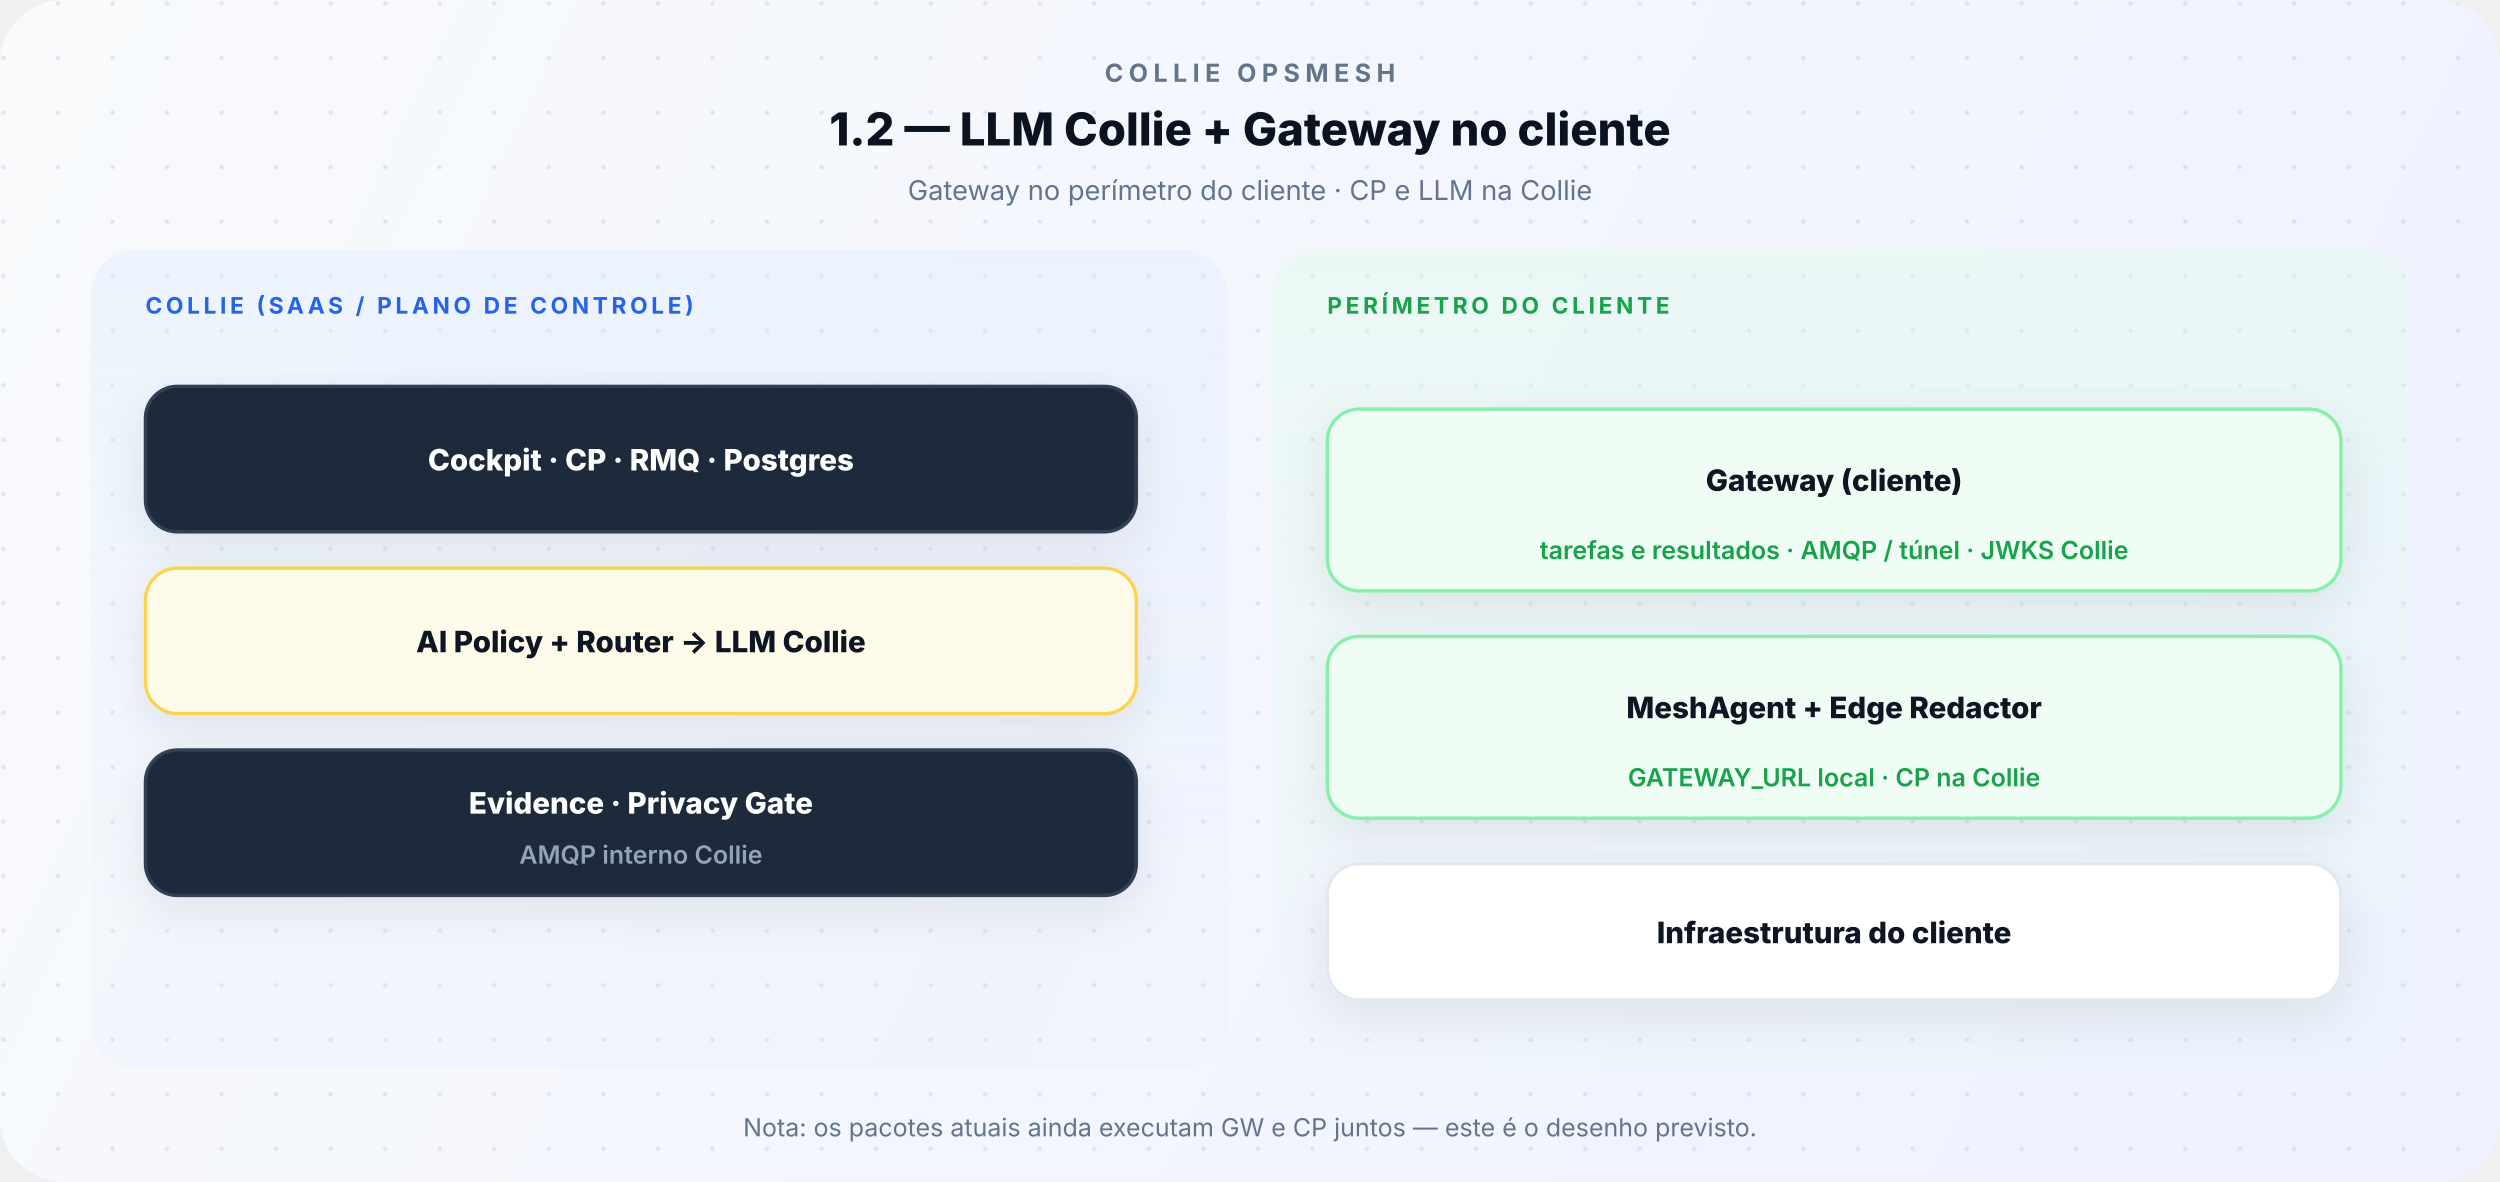
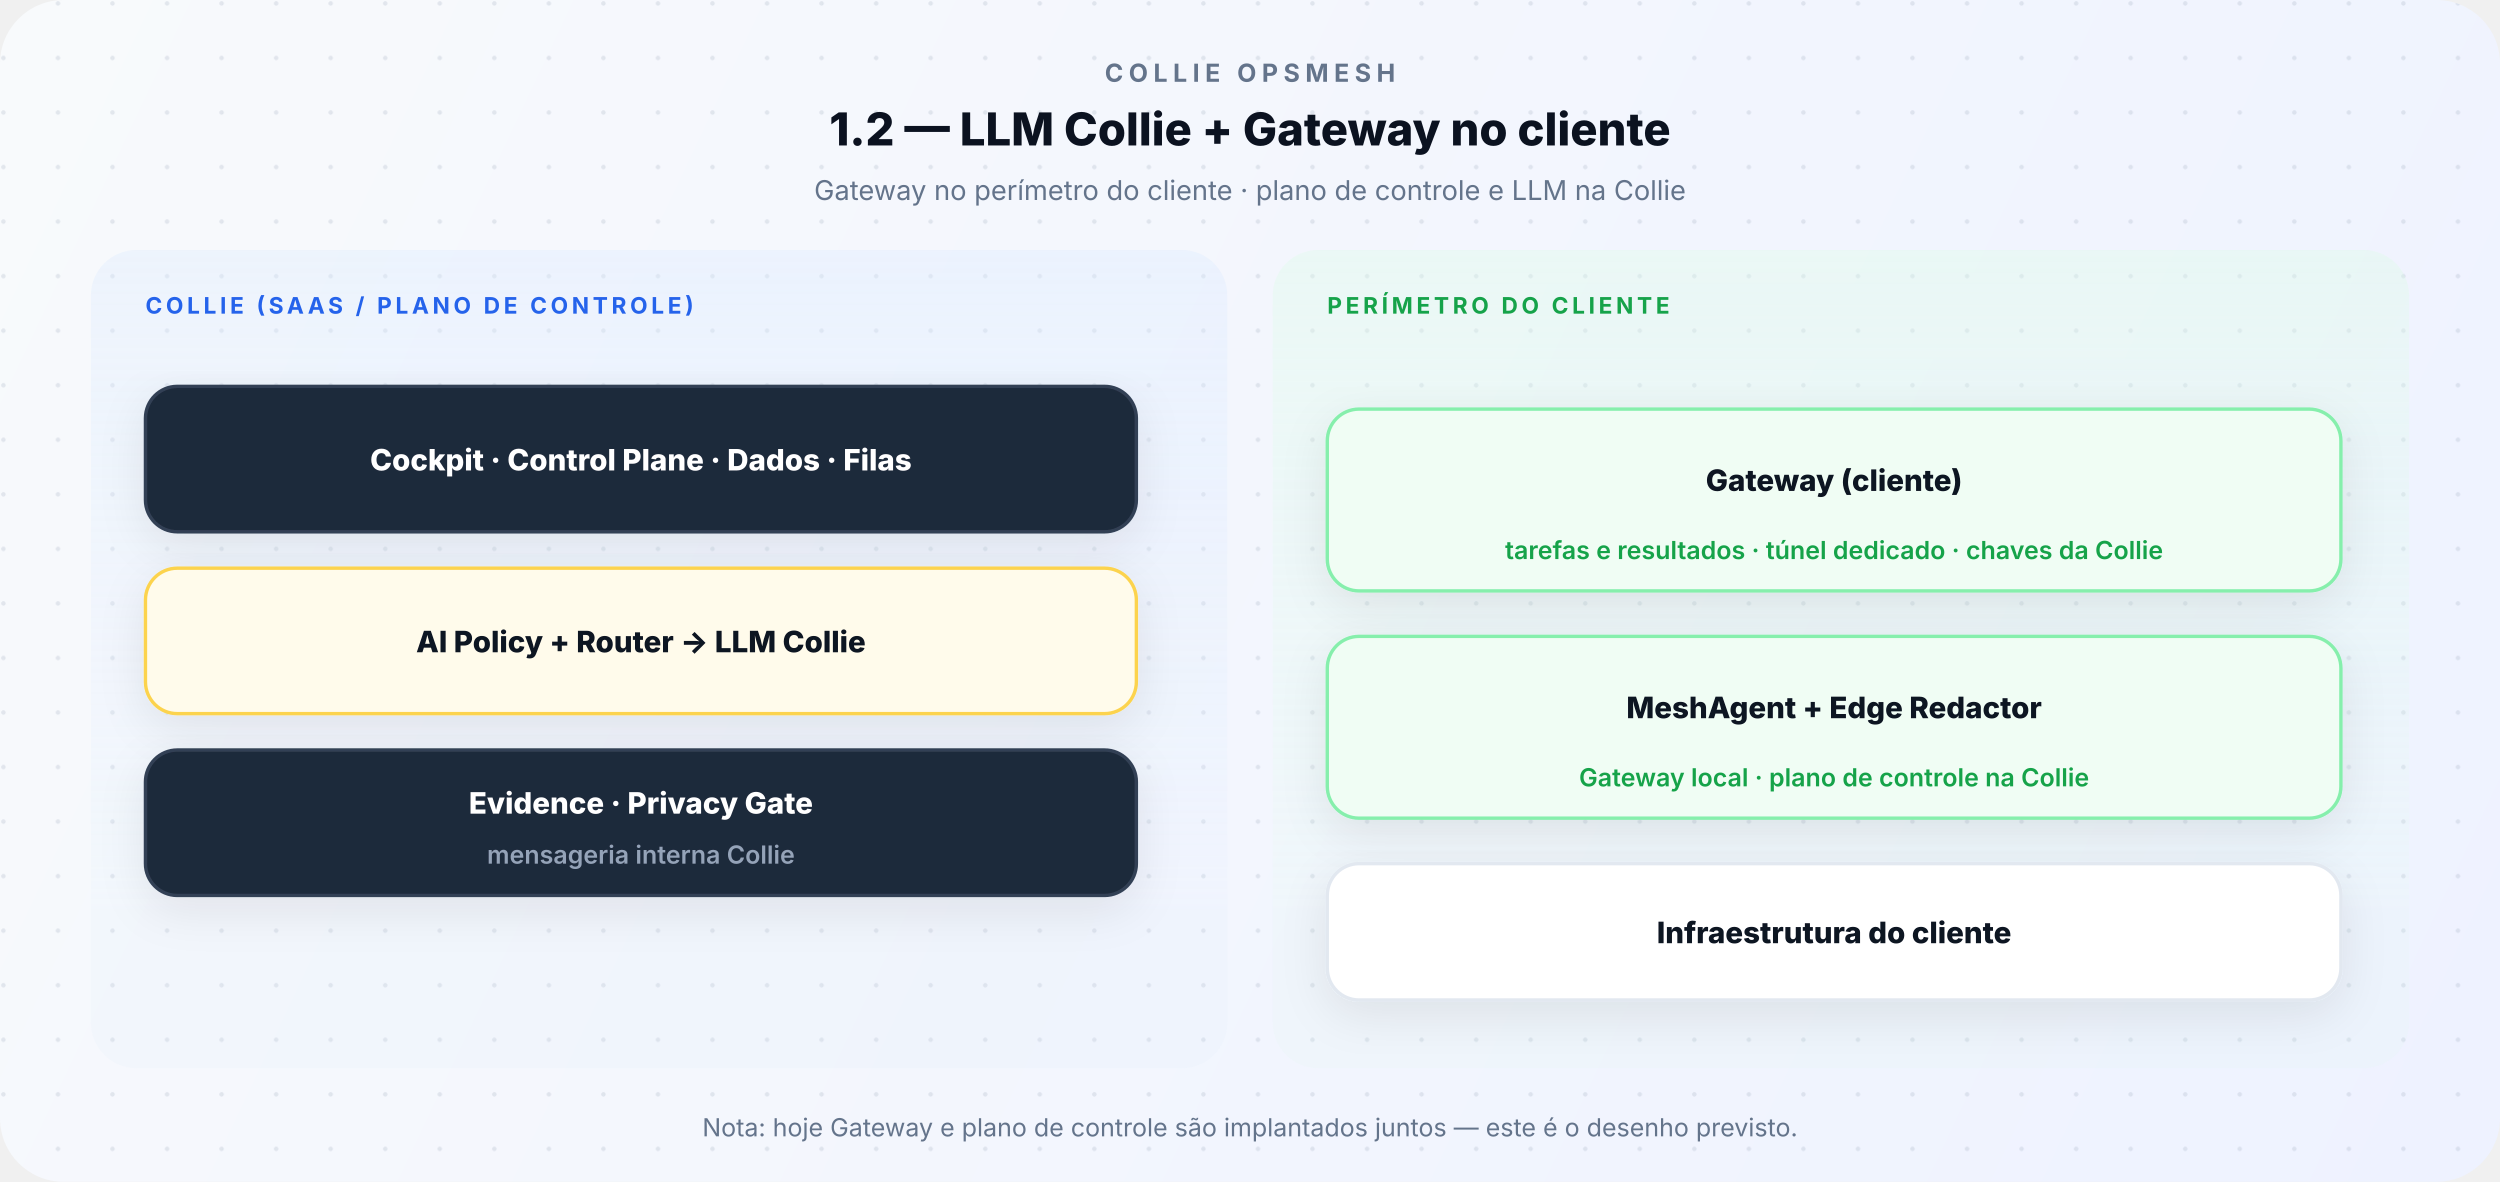
<svg xmlns="http://www.w3.org/2000/svg" width="1100" height="520" viewBox="0 0 1100 520" fill="none" role="img" aria-labelledby="t d">
  <defs>
    <linearGradient id="bg" x1="0" y1="0" x2="1100" y2="520" gradientUnits="userSpaceOnUse">
      <stop offset="0%" stop-color="#F8FAFC" />
      <stop offset="100%" stop-color="#EEF2FF" />
    </linearGradient>
    <linearGradient id="cpGrad" x1="0" y1="0" x2="500" y2="200" gradientUnits="userSpaceOnUse">
      <stop offset="0%" stop-color="#141B2D" />
      <stop offset="100%" stop-color="#0B1220" />
    </linearGradient>
    <linearGradient id="zoneCollie" x1="0" y1="0" x2="0" y2="400" gradientUnits="userSpaceOnUse">
      <stop offset="0%" stop-color="#DBEAFE" stop-opacity="0.45" />
      <stop offset="100%" stop-color="#DBEAFE" stop-opacity="0.12" />
    </linearGradient>
    <linearGradient id="zoneClient" x1="0" y1="0" x2="0" y2="400" gradientUnits="userSpaceOnUse">
      <stop offset="0%" stop-color="#DCFCE7" stop-opacity="0.45" />
      <stop offset="100%" stop-color="#DCFCE7" stop-opacity="0.12" />
    </linearGradient>
    <filter id="sh" x="-20%" y="-20%" width="140%" height="160%">
      <feDropShadow dx="0" dy="6" stdDeviation="10" flood-color="#0B1220" flood-opacity="0.08" />
    </filter>
    <marker id="arrB" markerWidth="8" markerHeight="8" refX="6" refY="3" orient="auto">
      <path d="M0 0l6 3-6 3" fill="none" stroke="#2563EB" stroke-width="1.5" />
    </marker>
    <marker id="arrG" markerWidth="8" markerHeight="8" refX="6" refY="3" orient="auto">
      <path d="M0 0l6 3-6 3" fill="none" stroke="#16A34A" stroke-width="1.5" />
    </marker>
    <pattern id="dots" width="24" height="24" patternUnits="userSpaceOnUse">
      <circle cx="1.5" cy="1.5" r="1" fill="#94A3B8" opacity="0.22" />
    </pattern>
  </defs>
  <rect width="1100" height="520" rx="28" fill="url(#bg)" />
  <rect width="1100" height="520" rx="28" fill="url(#dots)" />
  <text x="550.0" y="36" font-family="Inter,Arial,sans-serif" font-size="11" font-weight="700" fill="#64748B" text-anchor="middle" letter-spacing="2.4">COLLIE OPSMESH</text>
  <text x="550.0" y="64" font-family="Inter,Arial,sans-serif" font-size="20" font-weight="800" fill="#0B1220" text-anchor="middle">1.2 — LLM Collie + Gateway no cliente</text>
-   <text x="550.0" y="88" font-family="Inter,Arial,sans-serif" font-size="12" fill="#64748B" text-anchor="middle">Gateway no perímetro do cliente · CP e LLM na Collie</text>
+   <text x="550.0" y="88" font-family="Inter,Arial,sans-serif" font-size="12" fill="#64748B" text-anchor="middle">Gateway no perímetro do cliente · plano de controle e LLM na Collie</text>
  <rect x="40" y="110" width="500" height="360" rx="20" fill="url(#zoneCollie)" />
  <rect x="560" y="110" width="500" height="360" rx="20" fill="url(#zoneClient)" />
  <text x="64" y="138" font-family="Inter,Arial,sans-serif" font-size="10" font-weight="700" fill="#2563EB" letter-spacing="1.6">COLLIE (SAAS / PLANO DE CONTROLE)</text>
  <text x="584" y="138" font-family="Inter,Arial,sans-serif" font-size="10" font-weight="700" fill="#16A34A" letter-spacing="1.6">PERÍMETRO DO CLIENTE</text>
  <g filter="url(#sh)" font-family="Inter,Arial,sans-serif">
    <rect x="64" y="170" width="436" height="64" rx="14" fill="#1E293B" stroke="#334155" stroke-width="1.5" />
-     <text x="282.0" y="207.0" font-size="13" font-weight="800" fill="#FFFFFF" text-anchor="middle">Cockpit · CP · RMQ · Postgres</text>
+     <text x="282.0" y="207.0" font-size="13" font-weight="800" fill="#FFFFFF" text-anchor="middle">Cockpit · Control Plane · Dados · Filas</text>
  </g>
  <g filter="url(#sh)" font-family="Inter,Arial,sans-serif">
    <rect x="64" y="250" width="436" height="64" rx="14" fill="#FFFBEB" stroke="#FCD34D" stroke-width="1.5" />
    <text x="282.0" y="287.0" font-size="13" font-weight="800" fill="#0B1220" text-anchor="middle">AI Policy + Router → LLM Collie</text>
  </g>
  <g filter="url(#sh)" font-family="Inter,Arial,sans-serif">
    <rect x="64" y="330" width="436" height="64" rx="14" fill="#1E293B" stroke="#334155" stroke-width="1.5" />
    <text x="282.0" y="358.0" font-size="13" font-weight="800" fill="#FFFFFF" text-anchor="middle">Evidence · Privacy Gate</text>
-     <text x="282.0" y="380" font-size="11" font-weight="600" fill="#94A3B8" text-anchor="middle">AMQP interno Collie</text>
+     <text x="282.0" y="380" font-size="11" font-weight="600" fill="#94A3B8" text-anchor="middle">mensageria interna Collie</text>
  </g>
  <g filter="url(#sh)" font-family="Inter,Arial,sans-serif">
    <rect x="584" y="180" width="446" height="80" rx="14" fill="#F0FDF4" stroke="#86EFAC" stroke-width="1.5" />
    <text x="807.0" y="216.0" font-size="13" font-weight="800" fill="#0B1220" text-anchor="middle">Gateway (cliente)</text>
-     <text x="807.0" y="246" font-size="11" font-weight="600" fill="#16A34A" text-anchor="middle">tarefas e resultados · AMQP / túnel · JWKS Collie</text>
+     <text x="807.0" y="246" font-size="11" font-weight="600" fill="#16A34A" text-anchor="middle">tarefas e resultados · túnel dedicado · chaves da Collie</text>
  </g>
  <g filter="url(#sh)" font-family="Inter,Arial,sans-serif">
    <rect x="584" y="280" width="446" height="80" rx="14" fill="#F0FDF4" stroke="#86EFAC" stroke-width="1.5" />
    <text x="807.0" y="316.0" font-size="13" font-weight="800" fill="#0B1220" text-anchor="middle">MeshAgent + Edge Redactor</text>
-     <text x="807.0" y="346" font-size="11" font-weight="600" fill="#16A34A" text-anchor="middle">GATEWAY_URL local · CP na Collie</text>
+     <text x="807.0" y="346" font-size="11" font-weight="600" fill="#16A34A" text-anchor="middle">Gateway local · plano de controle na Collie</text>
  </g>
  <g filter="url(#sh)" font-family="Inter,Arial,sans-serif">
    <rect x="584" y="380" width="446" height="60" rx="14" fill="#FFFFFF" stroke="#E2E8F0" stroke-width="1.5" />
    <text x="807.0" y="415.0" font-size="13" font-weight="800" fill="#0B1220" text-anchor="middle">Infraestrutura do cliente</text>
  </g>
-   <text x="550" y="500" font-family="Inter,Arial,sans-serif" font-size="11" fill="#64748B" text-anchor="middle">Nota: os pacotes atuais ainda executam GW e CP juntos — este é o desenho previsto.</text>
+   <text x="550" y="500" font-family="Inter,Arial,sans-serif" font-size="11" fill="#64748B" text-anchor="middle">Nota: hoje Gateway e plano de controle são implantados juntos — este é o desenho previsto.</text>
</svg>
